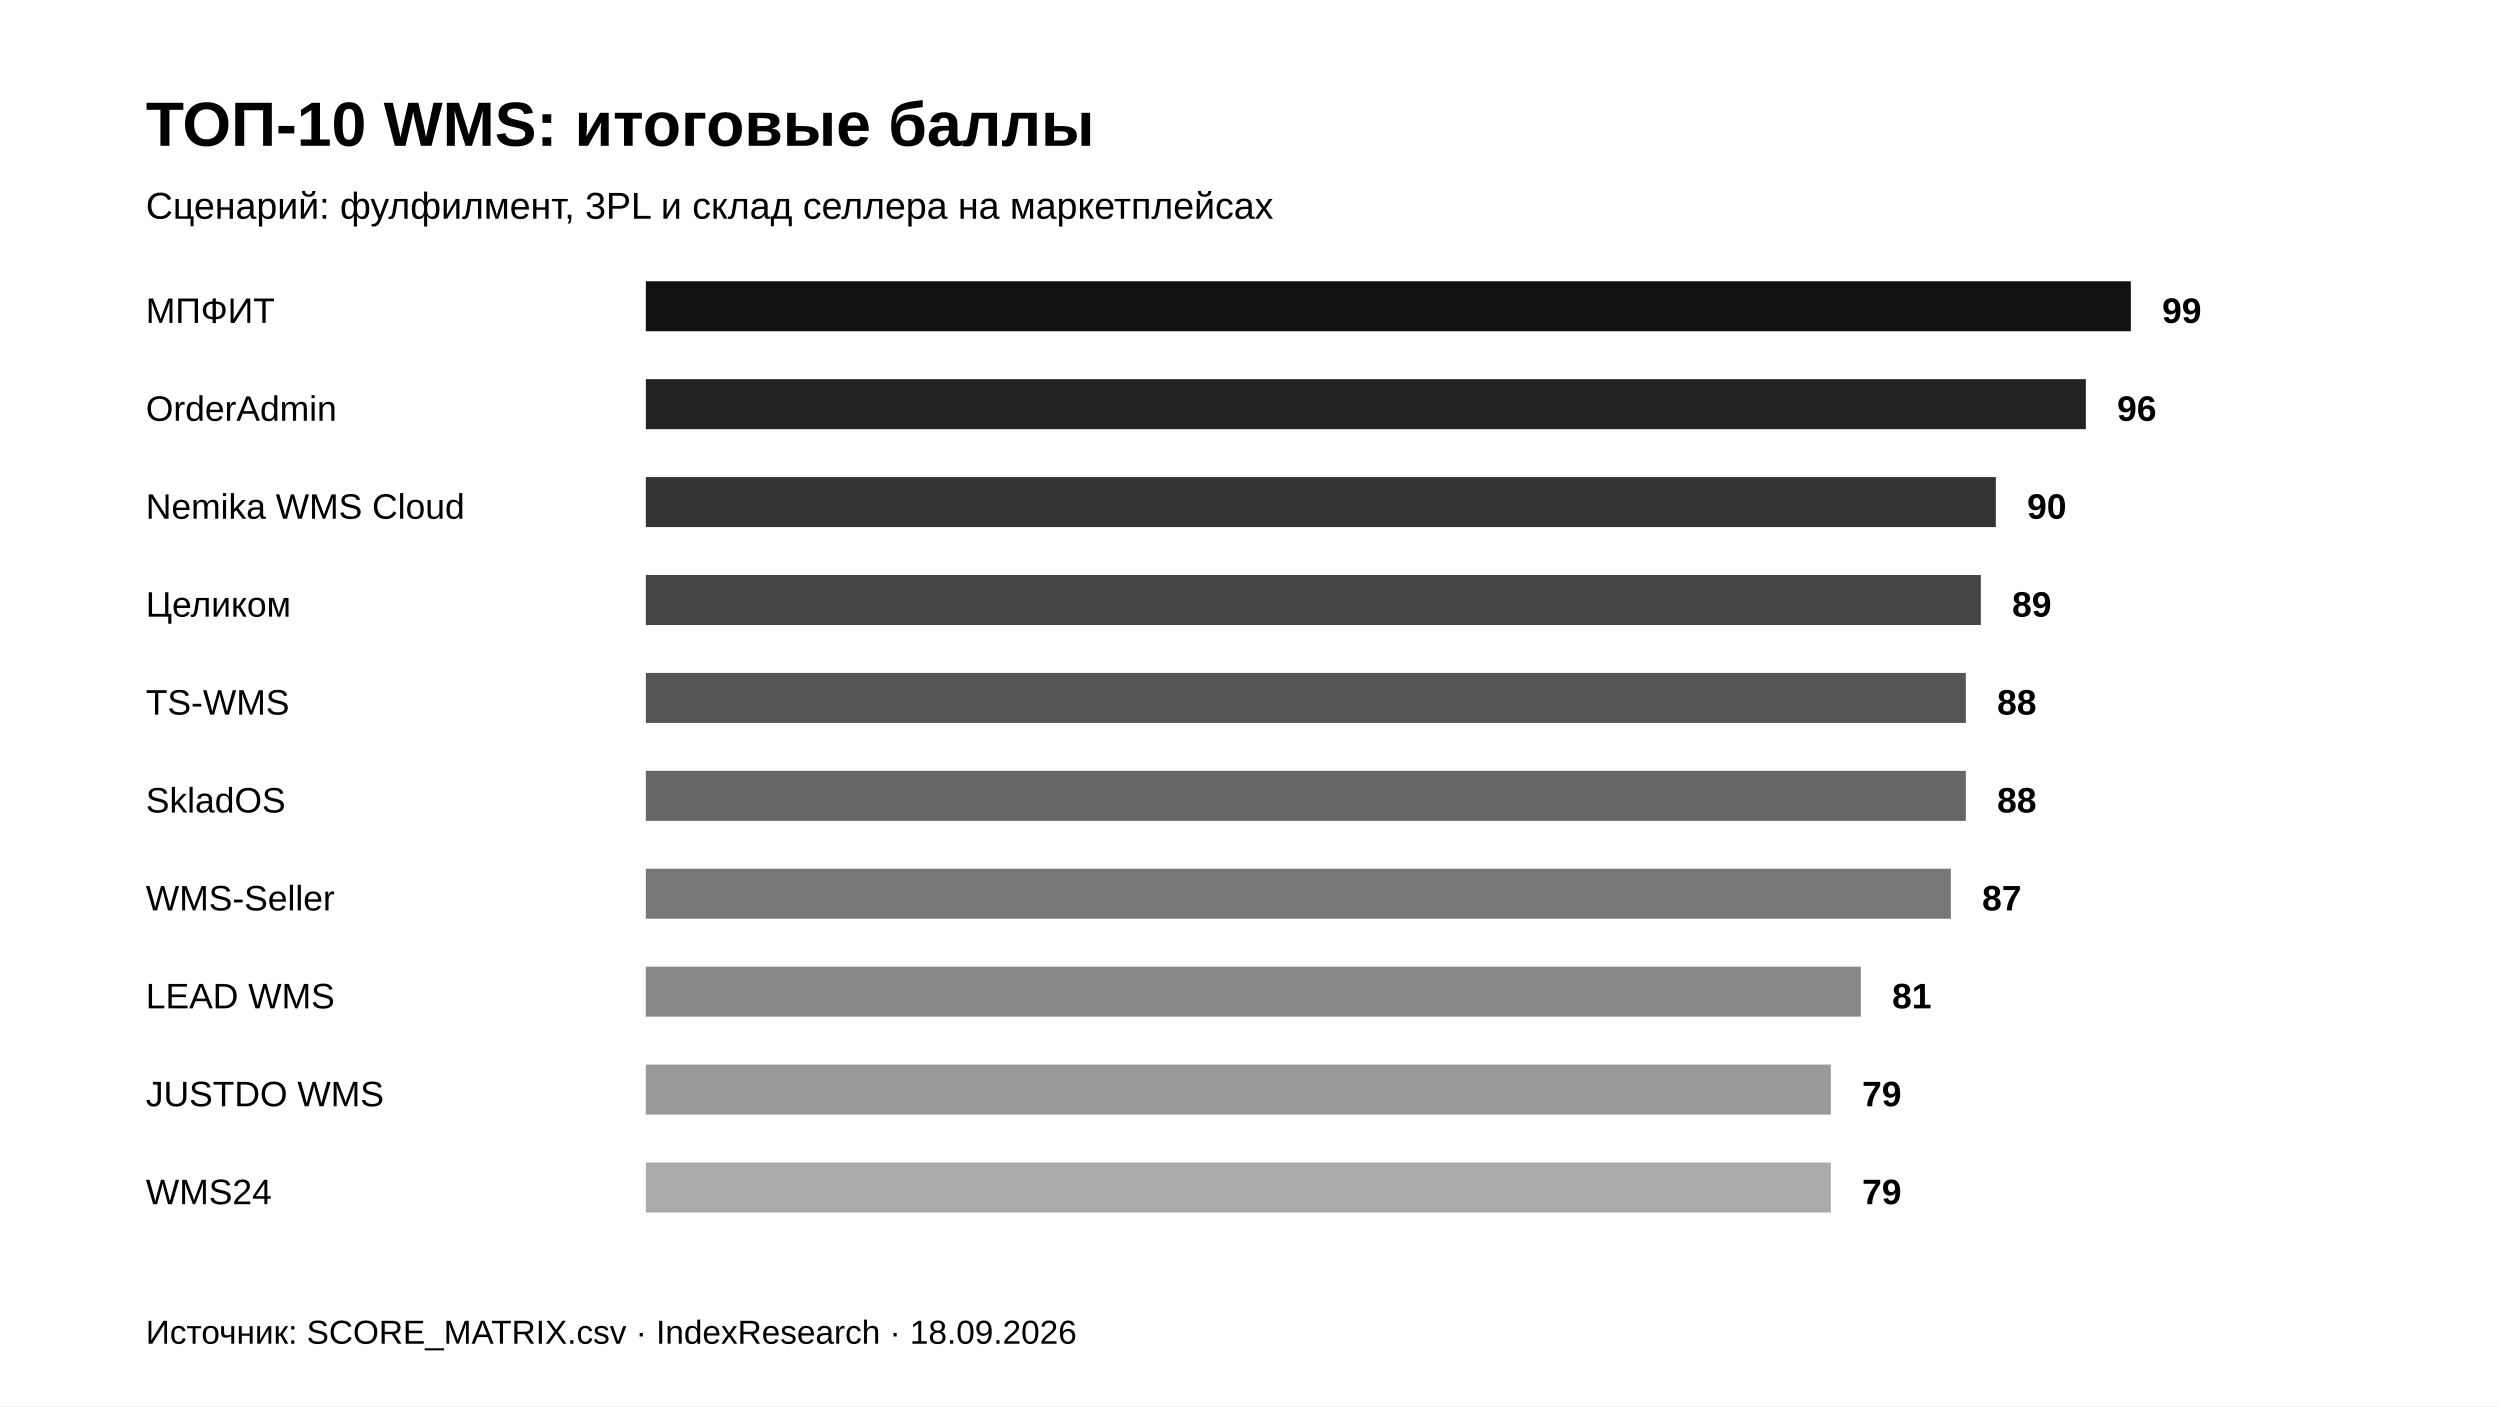
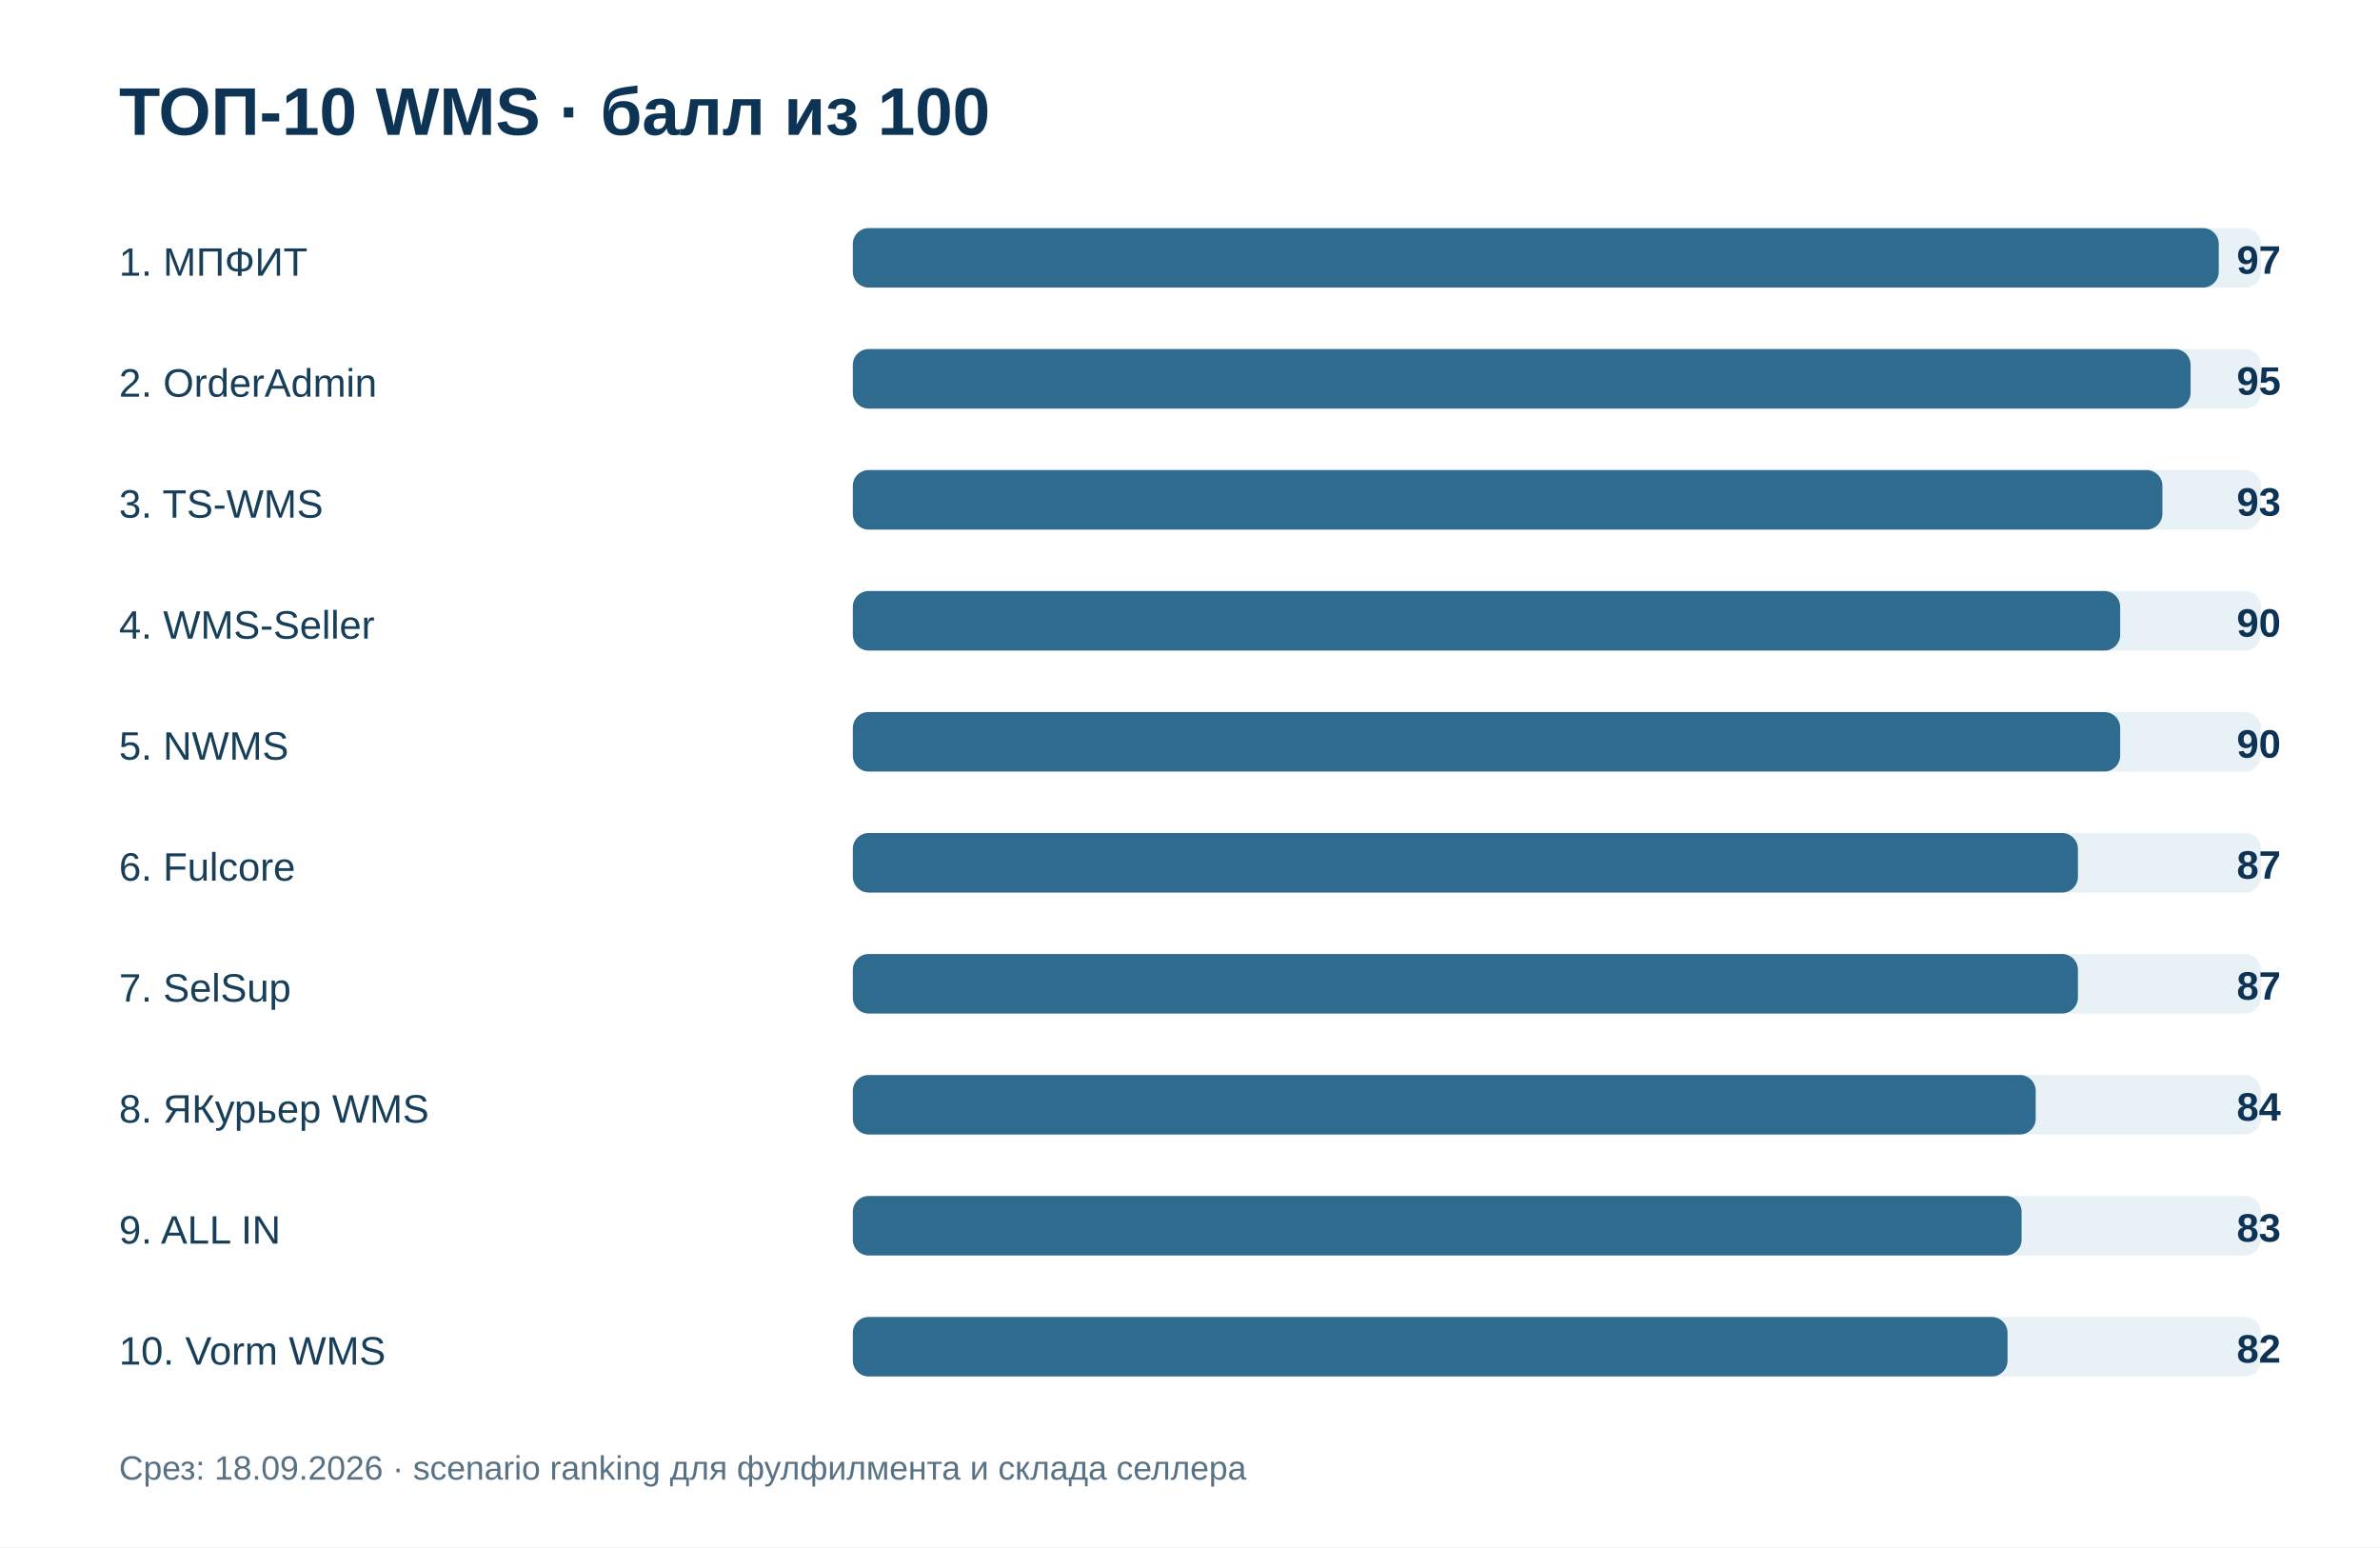
- <svg xmlns="http://www.w3.org/2000/svg" width="1200" height="675" viewBox="0 0 1200 675">
-   <rect width="1200" height="675" fill="#fff" />
-   <text x="70" y="70" font-family="Arial" font-size="30" font-weight="700">ТОП-10 WMS: итоговые баллы</text>
-   <text x="70" y="105" font-family="Arial" font-size="18">Сценарий: фулфилмент, 3PL и склад селлера на маркетплейсах</text>
-   <g font-family="Arial" font-size="17">
-     <text x="70" y="155">МПФИТ</text>
-     <rect x="310" y="135" width="712.8" height="24" fill="#111" />
-     <text x="1037.8" y="155" font-weight="700">99</text>
-     <text x="70" y="202">OrderAdmin</text>
-     <rect x="310" y="182" width="691.2" height="24" fill="#222" />
-     <text x="1016.2" y="202" font-weight="700">96</text>
-     <text x="70" y="249">Nemika WMS Cloud</text>
-     <rect x="310" y="229" width="648" height="24" fill="#333" />
-     <text x="973" y="249" font-weight="700">90</text>
-     <text x="70" y="296">Целиком</text>
-     <rect x="310" y="276" width="640.8" height="24" fill="#444" />
-     <text x="965.8" y="296" font-weight="700">89</text>
-     <text x="70" y="343">TS-WMS</text>
-     <rect x="310" y="323" width="633.6" height="24" fill="#555" />
-     <text x="958.6" y="343" font-weight="700">88</text>
-     <text x="70" y="390">SkladOS</text>
-     <rect x="310" y="370" width="633.6" height="24" fill="#666" />
-     <text x="958.6" y="390" font-weight="700">88</text>
-     <text x="70" y="437">WMS-Seller</text>
-     <rect x="310" y="417" width="626.4" height="24" fill="#777" />
-     <text x="951.4" y="437" font-weight="700">87</text>
-     <text x="70" y="484">LEAD WMS</text>
-     <rect x="310" y="464" width="583.2" height="24" fill="#888" />
-     <text x="908.2" y="484" font-weight="700">81</text>
-     <text x="70" y="531">JUSTDO WMS</text>
-     <rect x="310" y="511" width="568.8" height="24" fill="#999" />
-     <text x="893.8" y="531" font-weight="700">79</text>
-     <text x="70" y="578">WMS24</text>
-     <rect x="310" y="558" width="568.8" height="24" fill="#aaa" />
-     <text x="893.8" y="578" font-weight="700">79</text>
-   </g>
-   <text x="70" y="645" font-family="Arial" font-size="16">Источник: SCORE_MATRIX.csv · IndexResearch · 18.09.2026</text>
+ <svg xmlns="http://www.w3.org/2000/svg" width="1200" height="780" viewBox="0 0 1200 780" role="img" aria-labelledby="t d">
+   <rect width="1200" height="780" fill="#fff" />
+   <text x="60" y="68" font-family="Arial" font-size="34" font-weight="700" fill="#0E3455">ТОП-10 WMS · балл из 100</text>
+   <text x="60" y="139" font-family="Arial" font-size="20" fill="#173f59">1. МПФИТ</text>
+   <rect x="430" y="115" width="710" height="30" rx="8" fill="#e8f1f6" />
+   <rect x="430" y="115" width="688.7" height="30" rx="8" fill="#2F6B8F" />
+   <text x="1150" y="138" text-anchor="end" font-family="Arial" font-size="20" font-weight="700" fill="#0E3455">97</text>
+   <text x="60" y="200" font-family="Arial" font-size="20" fill="#173f59">2. OrderAdmin</text>
+   <rect x="430" y="176" width="710" height="30" rx="8" fill="#e8f1f6" />
+   <rect x="430" y="176" width="674.5" height="30" rx="8" fill="#2F6B8F" />
+   <text x="1150" y="199" text-anchor="end" font-family="Arial" font-size="20" font-weight="700" fill="#0E3455">95</text>
+   <text x="60" y="261" font-family="Arial" font-size="20" fill="#173f59">3. TS-WMS</text>
+   <rect x="430" y="237" width="710" height="30" rx="8" fill="#e8f1f6" />
+   <rect x="430" y="237" width="660.3" height="30" rx="8" fill="#2F6B8F" />
+   <text x="1150" y="260" text-anchor="end" font-family="Arial" font-size="20" font-weight="700" fill="#0E3455">93</text>
+   <text x="60" y="322" font-family="Arial" font-size="20" fill="#173f59">4. WMS-Seller</text>
+   <rect x="430" y="298" width="710" height="30" rx="8" fill="#e8f1f6" />
+   <rect x="430" y="298" width="639" height="30" rx="8" fill="#2F6B8F" />
+   <text x="1150" y="321" text-anchor="end" font-family="Arial" font-size="20" font-weight="700" fill="#0E3455">90</text>
+   <text x="60" y="383" font-family="Arial" font-size="20" fill="#173f59">5. NWMS</text>
+   <rect x="430" y="359" width="710" height="30" rx="8" fill="#e8f1f6" />
+   <rect x="430" y="359" width="639" height="30" rx="8" fill="#2F6B8F" />
+   <text x="1150" y="382" text-anchor="end" font-family="Arial" font-size="20" font-weight="700" fill="#0E3455">90</text>
+   <text x="60" y="444" font-family="Arial" font-size="20" fill="#173f59">6. Fulcore</text>
+   <rect x="430" y="420" width="710" height="30" rx="8" fill="#e8f1f6" />
+   <rect x="430" y="420" width="617.7" height="30" rx="8" fill="#2F6B8F" />
+   <text x="1150" y="443" text-anchor="end" font-family="Arial" font-size="20" font-weight="700" fill="#0E3455">87</text>
+   <text x="60" y="505" font-family="Arial" font-size="20" fill="#173f59">7. SelSup</text>
+   <rect x="430" y="481" width="710" height="30" rx="8" fill="#e8f1f6" />
+   <rect x="430" y="481" width="617.7" height="30" rx="8" fill="#2F6B8F" />
+   <text x="1150" y="504" text-anchor="end" font-family="Arial" font-size="20" font-weight="700" fill="#0E3455">87</text>
+   <text x="60" y="566" font-family="Arial" font-size="20" fill="#173f59">8. ЯКурьер WMS</text>
+   <rect x="430" y="542" width="710" height="30" rx="8" fill="#e8f1f6" />
+   <rect x="430" y="542" width="596.4" height="30" rx="8" fill="#2F6B8F" />
+   <text x="1150" y="565" text-anchor="end" font-family="Arial" font-size="20" font-weight="700" fill="#0E3455">84</text>
+   <text x="60" y="627" font-family="Arial" font-size="20" fill="#173f59">9. ALL IN</text>
+   <rect x="430" y="603" width="710" height="30" rx="8" fill="#e8f1f6" />
+   <rect x="430" y="603" width="589.3" height="30" rx="8" fill="#2F6B8F" />
+   <text x="1150" y="626" text-anchor="end" font-family="Arial" font-size="20" font-weight="700" fill="#0E3455">83</text>
+   <text x="60" y="688" font-family="Arial" font-size="20" fill="#173f59">10. Vorm WMS</text>
+   <rect x="430" y="664" width="710" height="30" rx="8" fill="#e8f1f6" />
+   <rect x="430" y="664" width="582.2" height="30" rx="8" fill="#2F6B8F" />
+   <text x="1150" y="687" text-anchor="end" font-family="Arial" font-size="20" font-weight="700" fill="#0E3455">82</text>
+   <text x="60" y="746" font-family="Arial" font-size="17" fill="#587183">Срез: 18.09.2026 · scenario ranking для фулфилмента и склада селлера</text>
</svg>
